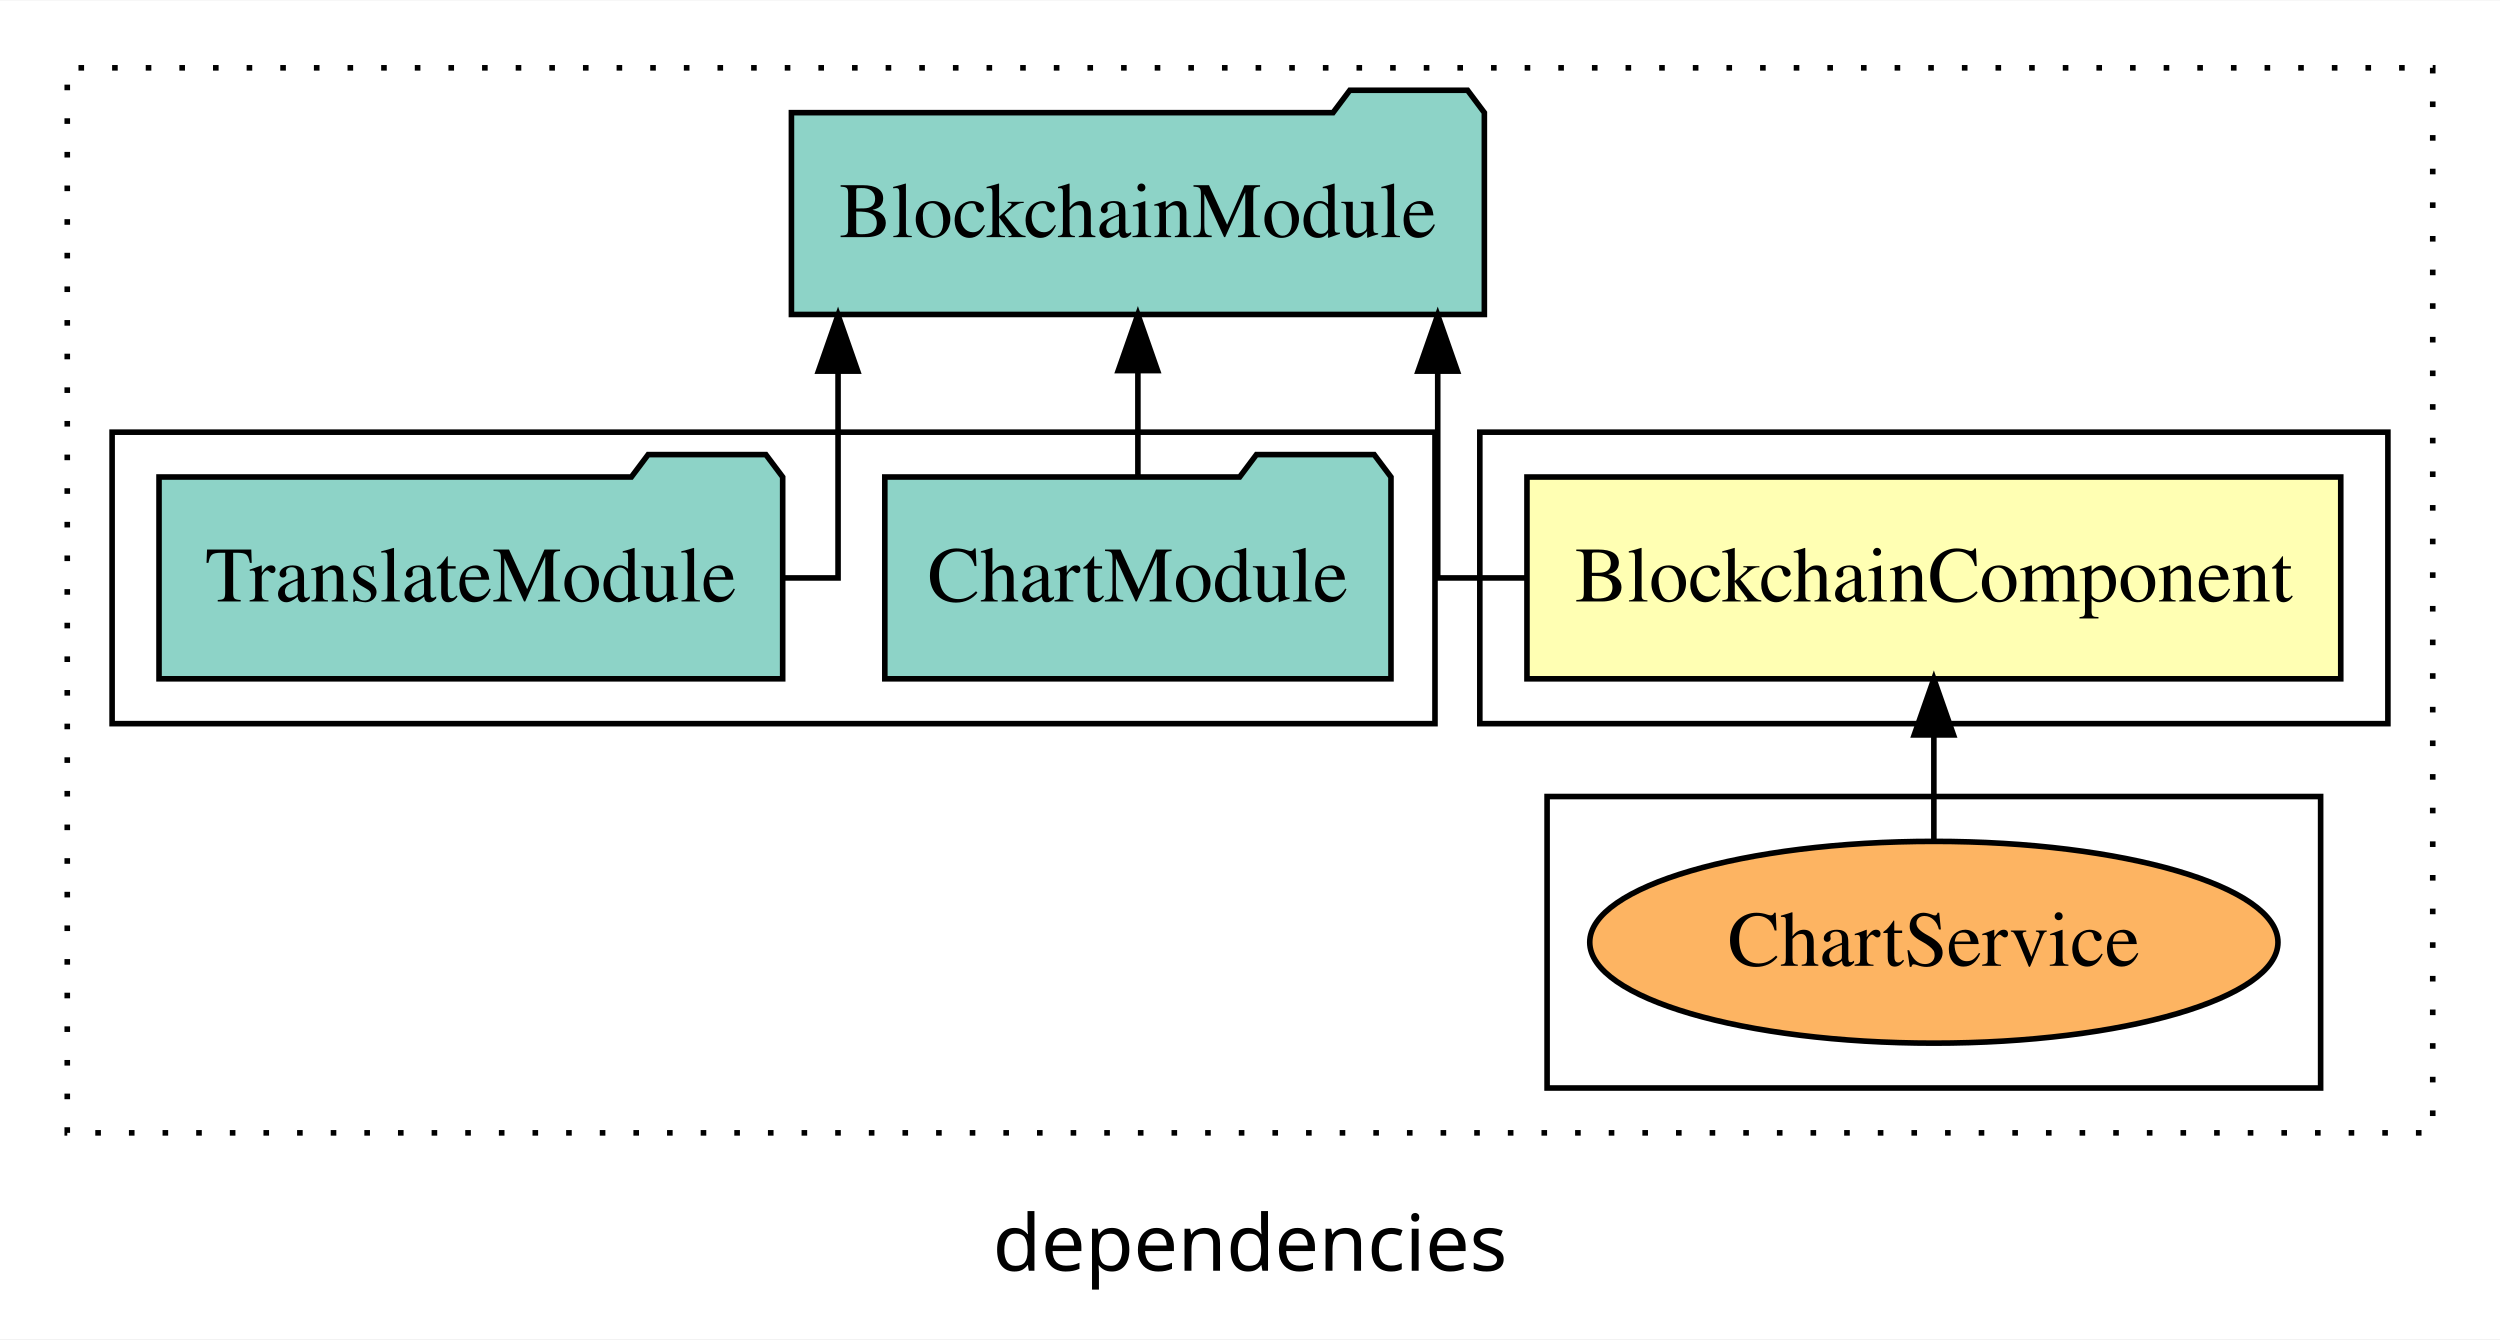
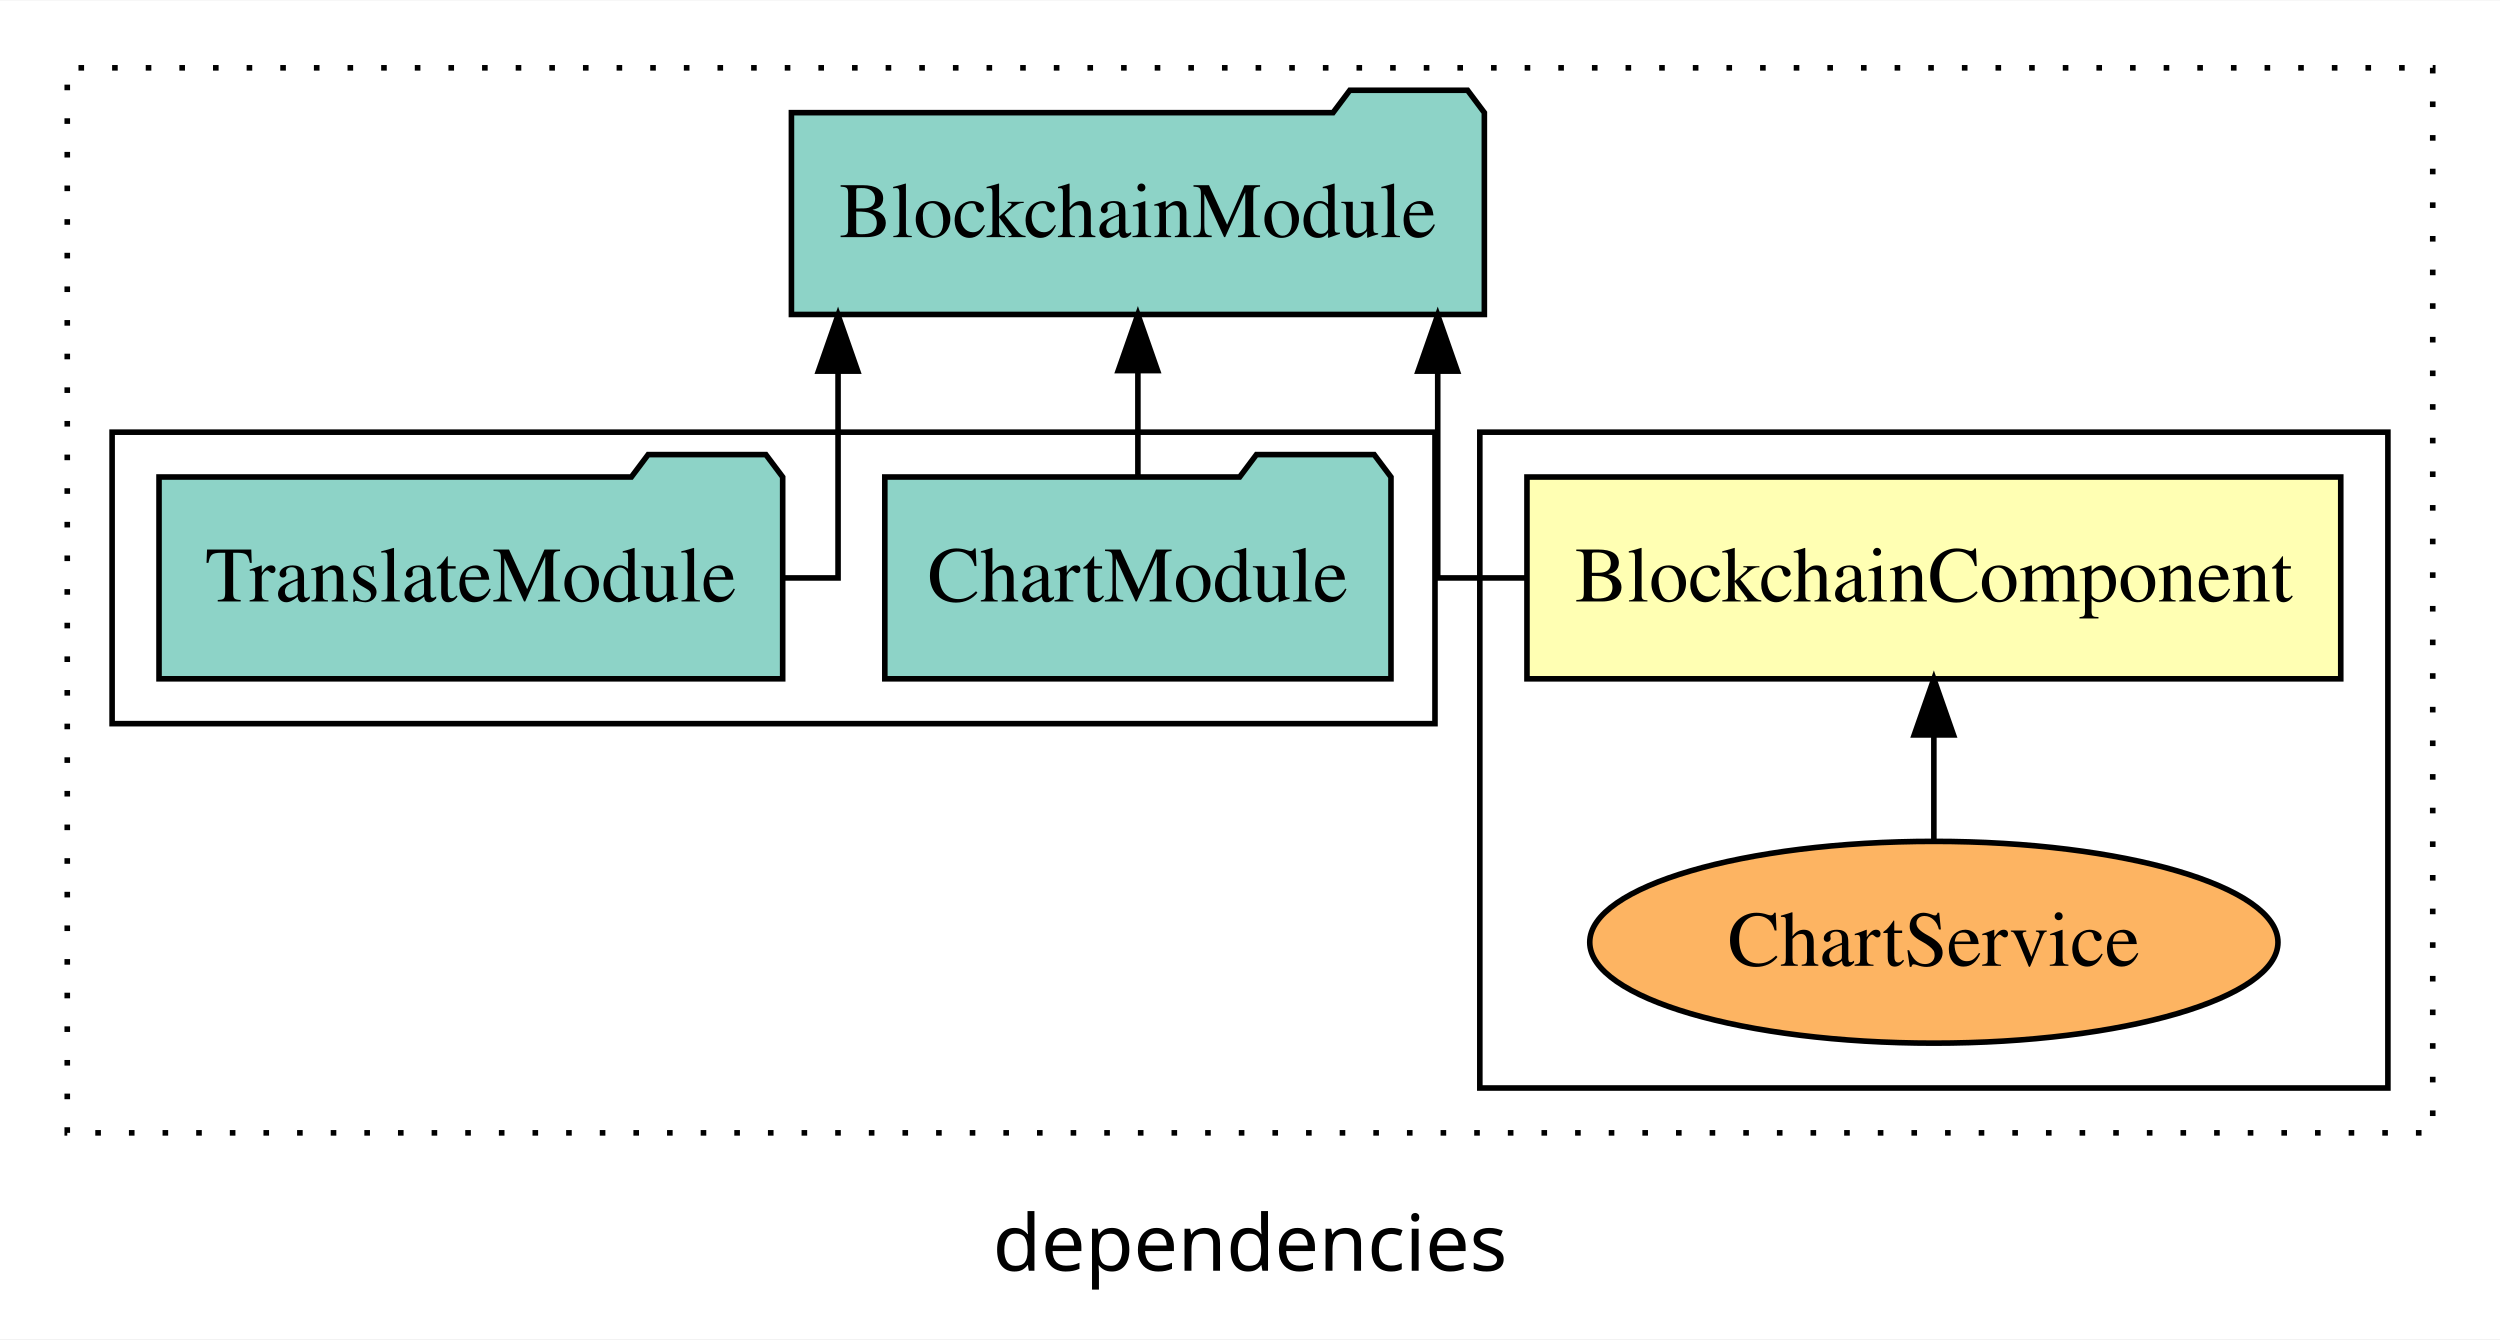
<svg xmlns="http://www.w3.org/2000/svg" width="446pt" height="239pt" viewBox="0.00 0.00 446.00 238.80">
  <g id="graph0" class="graph" transform="scale(1 1) rotate(0) translate(4 234.8)">
    <polygon fill="white" stroke="transparent" points="-4,4 -4,-234.8 442,-234.8 442,4 -4,4" />
    <text text-anchor="middle" x="219" y="-8.2" font-family="sans-serif" font-size="14.00">dependencies</text>
    <g id="clust1" class="cluster">
      <polygon fill="none" stroke="black" stroke-dasharray="1,5" points="8,-32.8 8,-222.8 430,-222.8 430,-32.8 8,-32.8" />
    </g>
-     <g id="clust2" class="cluster">
-       <polygon fill="none" stroke="black" points="260,-105.8 260,-157.8 422,-157.8 422,-105.8 260,-105.8" />
-     </g>
    <g id="clust3" class="cluster">
-       <polygon fill="none" stroke="black" points="272,-40.8 272,-92.8 410,-92.8 410,-40.8 272,-40.8" />
+       <polygon fill="none" stroke="black" points="260,-40.8 260,-157.8 422,-157.8 422,-40.8 260,-40.8" />
    </g>
    <g id="clust4" class="cluster">
      <polygon fill="none" stroke="black" points="16,-105.8 16,-157.8 252,-157.8 252,-105.8 16,-105.8" />
    </g>
    <g id="node1" class="node">
      <polygon fill="#ffffb3" stroke="black" points="413.59,-149.8 268.41,-149.8 268.41,-113.8 413.59,-113.8 413.59,-149.8" />
      <text text-anchor="middle" x="341" y="-127.6" font-family="Times,serif" font-size="14.00">BlockchainComponent</text>
    </g>
    <g id="node2" class="node">
      <polygon fill="#8dd3c7" stroke="black" points="260.81,-214.8 257.81,-218.8 236.81,-218.8 233.81,-214.8 137.19,-214.8 137.19,-178.8 260.81,-178.8 260.81,-214.8" />
      <text text-anchor="middle" x="199" y="-192.6" font-family="Times,serif" font-size="14.00">BlockchainModule</text>
    </g>
    <g id="edge1" class="edge">
      <path fill="none" stroke="black" d="M268.31,-131.8C258.92,-131.8 252.49,-131.8 252.49,-131.8 252.49,-131.8 252.49,-168.69 252.49,-168.69" />
      <polygon fill="black" stroke="black" points="248.99,-168.69 252.49,-178.69 255.99,-168.69 248.99,-168.69" />
    </g>
    <g id="node3" class="node">
      <ellipse fill="#fdb462" stroke="black" cx="341" cy="-66.8" rx="61.39" ry="18" />
      <text text-anchor="middle" x="341" y="-62.6" font-family="Times,serif" font-size="14.00">ChartService</text>
    </g>
    <g id="edge2" class="edge">
      <path fill="none" stroke="black" d="M341,-84.91C341,-84.91 341,-103.79 341,-103.79" />
      <polygon fill="black" stroke="black" points="337.5,-103.79 341,-113.79 344.5,-103.79 337.5,-103.79" />
    </g>
    <g id="node4" class="node">
      <polygon fill="#8dd3c7" stroke="black" points="244.15,-149.8 241.15,-153.8 220.15,-153.8 217.15,-149.8 153.85,-149.8 153.85,-113.8 244.15,-113.8 244.15,-149.8" />
      <text text-anchor="middle" x="199" y="-127.6" font-family="Times,serif" font-size="14.00">ChartModule</text>
    </g>
    <g id="edge3" class="edge">
      <path fill="none" stroke="black" d="M199,-149.91C199,-149.91 199,-168.79 199,-168.79" />
      <polygon fill="black" stroke="black" points="195.5,-168.79 199,-178.79 202.5,-168.79 195.5,-168.79" />
    </g>
    <g id="node5" class="node">
      <polygon fill="#8dd3c7" stroke="black" points="135.63,-149.8 132.63,-153.8 111.63,-153.8 108.63,-149.8 24.37,-149.8 24.37,-113.8 135.63,-113.8 135.63,-149.8" />
      <text text-anchor="middle" x="80" y="-127.6" font-family="Times,serif" font-size="14.00">TranslateModule</text>
    </g>
    <g id="edge4" class="edge">
      <path fill="none" stroke="black" d="M135.84,-131.8C141.67,-131.8 145.51,-131.8 145.51,-131.8 145.51,-131.8 145.51,-168.69 145.51,-168.69" />
      <polygon fill="black" stroke="black" points="142.01,-168.69 145.51,-178.69 149.01,-168.69 142.01,-168.69" />
    </g>
  </g>
</svg>
